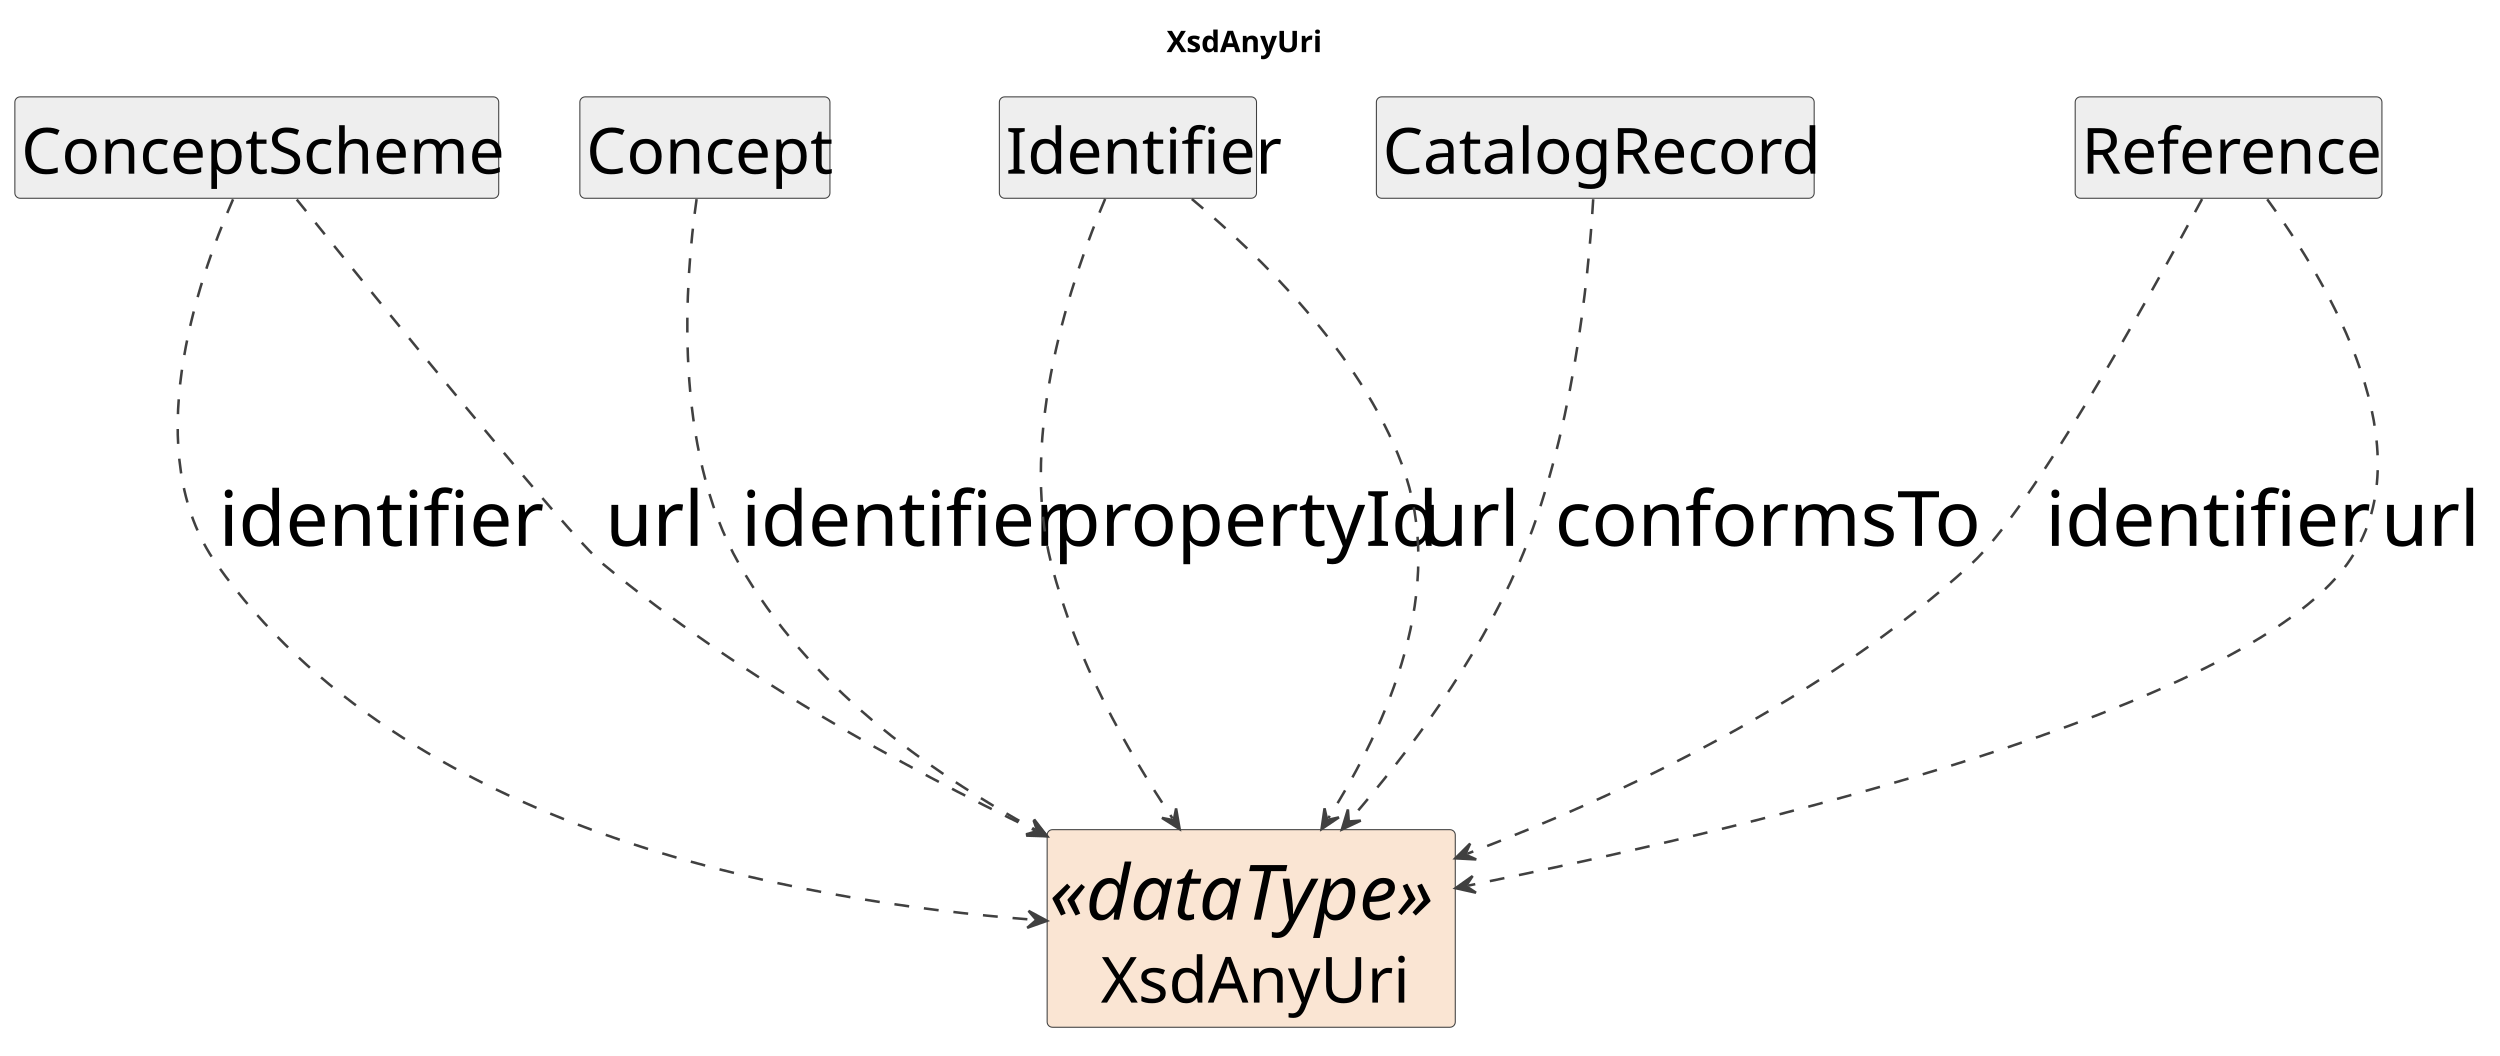
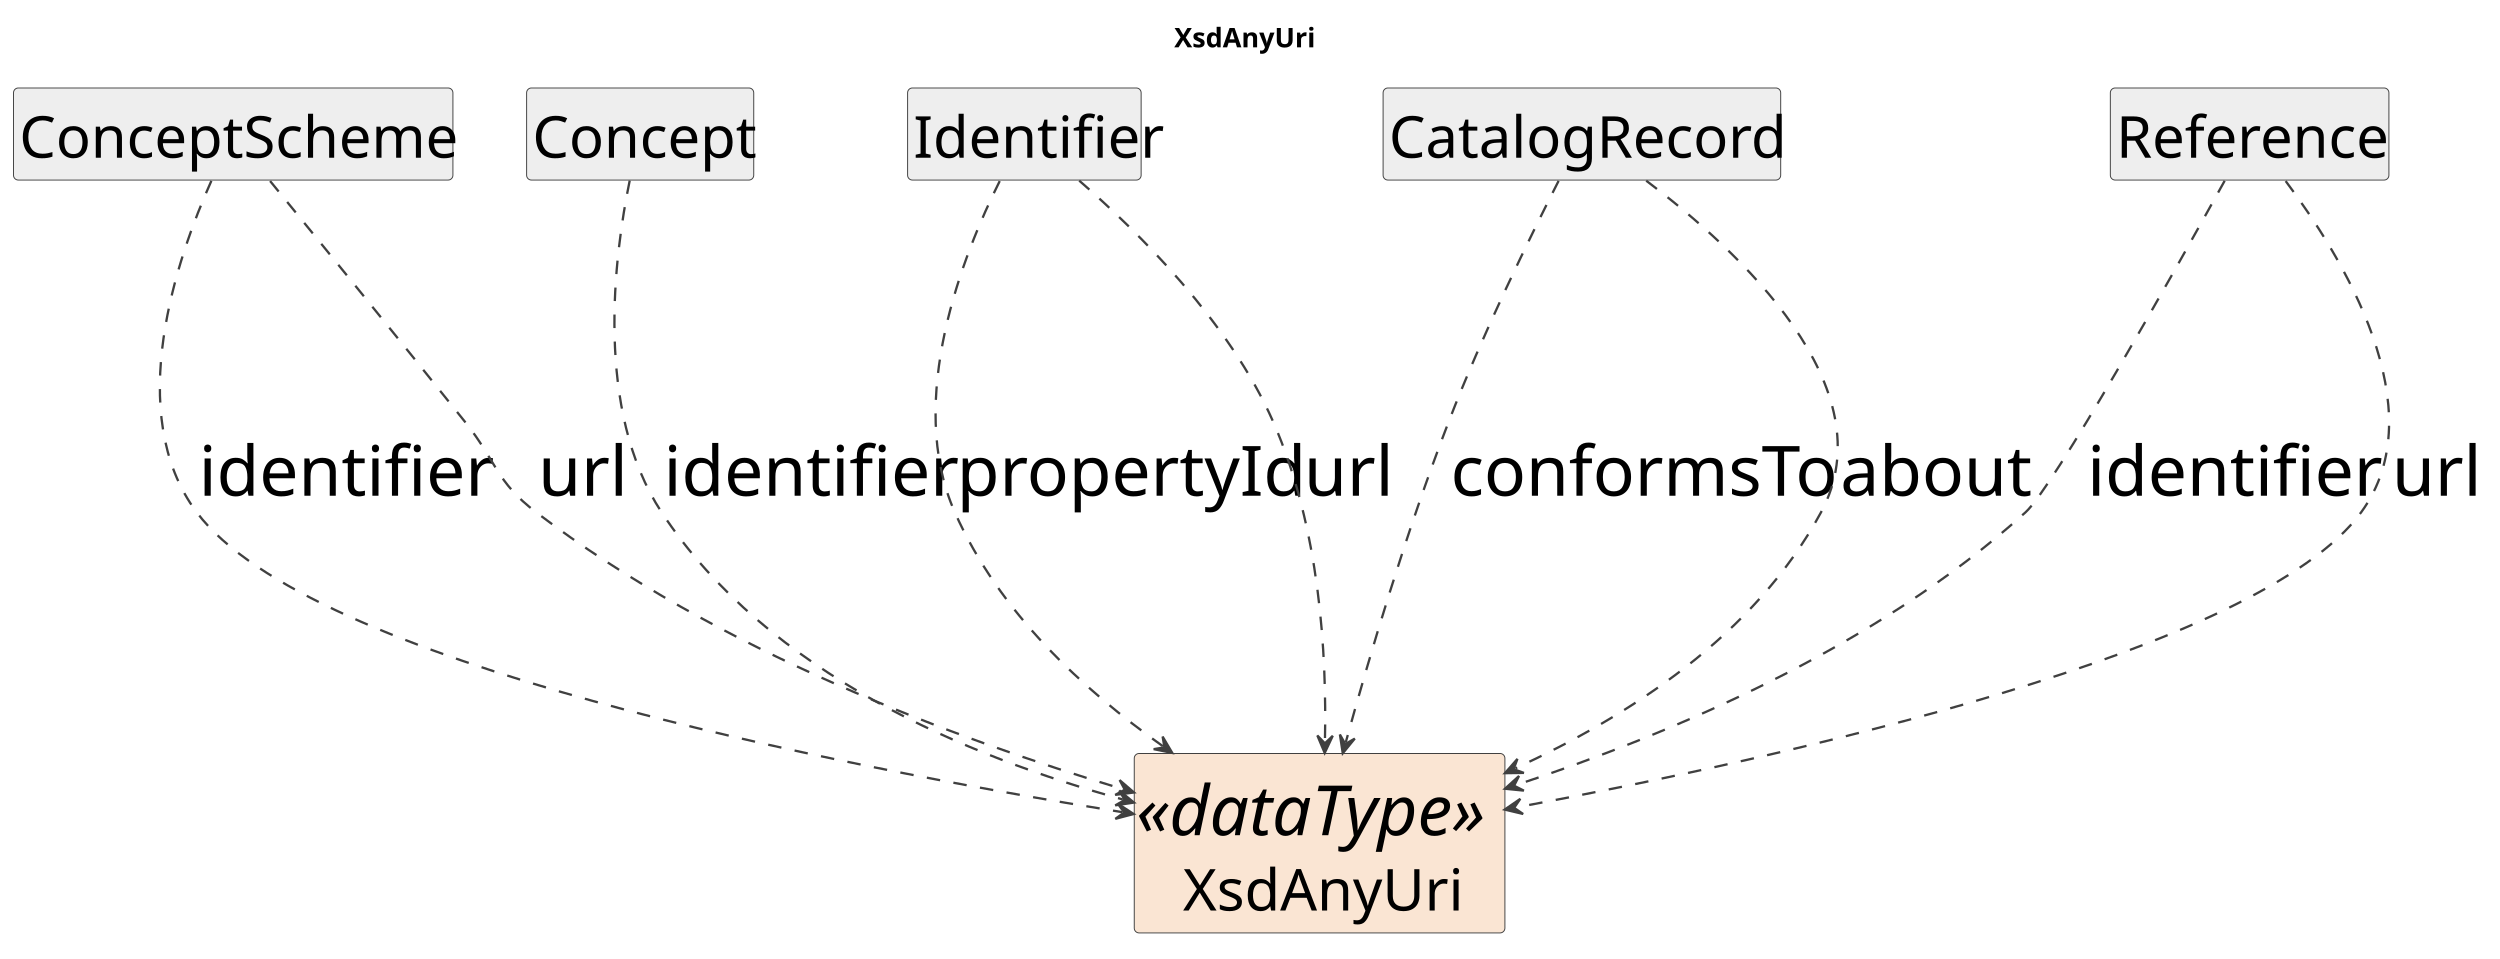
- <svg xmlns="http://www.w3.org/2000/svg" contentStyleType="text/css" data-diagram-type="CLASS" height="497px" preserveAspectRatio="none" style="width:1177px;height:497px;background:#FFFFFF;" version="1.1" viewBox="0 0 1177 497" width="1177px" zoomAndPan="magnify">
+ <svg xmlns="http://www.w3.org/2000/svg" contentStyleType="text/css" data-diagram-type="CLASS" height="497px" preserveAspectRatio="none" style="width:1296px;height:497px;background:#FFFFFF;" version="1.1" viewBox="0 0 1296 497" width="1296px" zoomAndPan="magnify">
  <defs />
  <g>
    <g class="title" data-source-line="1">
-       <text fill="#000000" font-family="sans-serif" font-size="14" font-weight="700" lengthAdjust="spacing" textLength="71.572" x="549.218" y="24.533">XsdAnyUri</text>
+       <text fill="#000000" font-family="sans-serif" font-size="14" font-weight="700" lengthAdjust="spacing" textLength="71.572" x="608.718" y="24.533">XsdAnyUri</text>
    </g>
    <g class="entity" data-qualified-name="XsdAnyUri" data-source-line="16" id="ent0002">
-       <rect fill="#FAE5D3" height="93.016" rx="2.5" ry="2.5" style="stroke:#404040;stroke-width:0.5;" width="192.143" x="493" y="390.609" />
-       <text fill="#000000" font-family="sans-serif" font-size="36" font-style="italic" lengthAdjust="spacing" textLength="190.143" x="494" y="432.981">«dataType»</text>
-       <text fill="#000000" font-family="sans-serif" font-size="30" lengthAdjust="spacing" textLength="141.709" x="518.217" y="472.033">XsdAnyUri</text>
+       <rect fill="#FAE5D3" height="93.016" rx="2.5" ry="2.5" style="stroke:#404040;stroke-width:0.5;" width="192.143" x="588" y="390.609" />
+       <text fill="#000000" font-family="sans-serif" font-size="36" font-style="italic" lengthAdjust="spacing" textLength="190.143" x="589" y="432.981">«dataType»</text>
+       <text fill="#000000" font-family="sans-serif" font-size="30" lengthAdjust="spacing" textLength="141.709" x="613.217" y="472.033">XsdAnyUri</text>
    </g>
    <g class="entity" data-qualified-name="ConceptScheme" data-source-line="17" id="ent0003">
      <rect fill="#EEEEEE" height="47.734" rx="2.5" ry="2.5" style="stroke:#404040;stroke-width:0.5;" width="227.792" x="7" y="45.609" />
      <text fill="#000000" font-family="sans-serif" font-size="30" lengthAdjust="spacing" textLength="221.792" x="10" y="81.752">ConceptScheme</text>
    </g>
    <g class="entity" data-qualified-name="Concept" data-source-line="20" id="ent0006">
      <rect fill="#EEEEEE" height="47.734" rx="2.5" ry="2.5" style="stroke:#404040;stroke-width:0.5;" width="117.738" x="273" y="45.609" />
      <text fill="#000000" font-family="sans-serif" font-size="30" lengthAdjust="spacing" textLength="111.738" x="276" y="81.752">Concept</text>
    </g>
    <g class="entity" data-qualified-name="Identifier" data-source-line="22" id="ent0008">
      <rect fill="#EEEEEE" height="47.734" rx="2.5" ry="2.5" style="stroke:#404040;stroke-width:0.5;" width="121.064" x="470.5" y="45.609" />
      <text fill="#000000" font-family="sans-serif" font-size="30" lengthAdjust="spacing" textLength="115.064" x="473.5" y="81.752">Identifier</text>
    </g>
    <g class="entity" data-qualified-name="CatalogRecord" data-source-line="25" id="ent0011">
-       <rect fill="#EEEEEE" height="47.734" rx="2.5" ry="2.5" style="stroke:#404040;stroke-width:0.5;" width="206.112" x="648" y="45.609" />
-       <text fill="#000000" font-family="sans-serif" font-size="30" lengthAdjust="spacing" textLength="200.112" x="651" y="81.752">CatalogRecord</text>
+       <rect fill="#EEEEEE" height="47.734" rx="2.5" ry="2.5" style="stroke:#404040;stroke-width:0.5;" width="206.112" x="717" y="45.609" />
+       <text fill="#000000" font-family="sans-serif" font-size="30" lengthAdjust="spacing" textLength="200.112" x="720" y="81.752">CatalogRecord</text>
    </g>
-     <g class="entity" data-qualified-name="Reference" data-source-line="27" id="ent0013">
-       <rect fill="#EEEEEE" height="47.734" rx="2.5" ry="2.5" style="stroke:#404040;stroke-width:0.5;" width="144.413" x="977" y="45.609" />
-       <text fill="#000000" font-family="sans-serif" font-size="30" lengthAdjust="spacing" textLength="138.413" x="980" y="81.752">Reference</text>
+     <g class="entity" data-qualified-name="Reference" data-source-line="28" id="ent0014">
+       <rect fill="#EEEEEE" height="47.734" rx="2.5" ry="2.5" style="stroke:#404040;stroke-width:0.5;" width="144.413" x="1094" y="45.609" />
+       <text fill="#000000" font-family="sans-serif" font-size="30" lengthAdjust="spacing" textLength="138.413" x="1097" y="81.752">Reference</text>
    </g>
    <g class="link" data-entity-1="ent0003" data-entity-2="ent0002" data-link-type="dependency" data-source-line="18" id="lnk4">
-       <path codeLine="18" d="M109.72,93.849 C92.44,133.169 65.1,213.589 102,265.609 C190.63,390.549 372.168,424.187 486.918,433.057" fill="none" id="ConceptScheme-to-XsdAnyUri" style="stroke:#404040;stroke-width:1.2;stroke-dasharray:7,7;" />
-       <polygon fill="#404040" points="492.9,433.519,484.235,428.838,487.915,433.134,483.618,436.814,492.9,433.519" style="stroke:#404040;stroke-width:1.2;" />
+       <path codeLine="18" d="M109.58,93.739 C91.88,133.259 63.66,214.429 102,265.609 C160.35,343.509 432.027,396.853 581.777,421.023" fill="none" id="ConceptScheme-to-XsdAnyUri" style="stroke:#404040;stroke-width:1.2;stroke-dasharray:7,7;" />
+       <polygon fill="#404040" points="587.7,421.979,579.452,416.596,582.764,421.183,578.178,424.494,587.7,421.979" style="stroke:#404040;stroke-width:1.2;" />
      <text fill="#000000" font-family="sans-serif" font-size="36" lengthAdjust="spacing" textLength="136.072" x="103" y="256.981">identifier</text>
    </g>
    <g class="link" data-entity-1="ent0003" data-entity-2="ent0002" data-link-type="dependency" data-source-line="19" id="lnk5">
-       <path codeLine="19" d="M139.72,93.959 C178.87,142.639 267.18,251.669 284,265.609 C347.63,318.359 424.527,360.65 487.587,391.11" fill="none" id="ConceptScheme-to-XsdAnyUri-1" style="stroke:#404040;stroke-width:1.2;stroke-dasharray:7,7;" />
-       <polygon fill="#404040" points="492.99,393.719,486.626,386.203,488.488,391.545,483.146,393.407,492.99,393.719" style="stroke:#404040;stroke-width:1.2;" />
-       <text fill="#000000" font-family="sans-serif" font-size="36" lengthAdjust="spacing" textLength="40.008" x="285" y="256.981">url</text>
+       <path codeLine="19" d="M140.02,93.849 C163.77,122.929 205.59,174.289 241,218.609 C257.59,239.379 256.85,249.509 278,265.609 C372.13,337.279 495.065,382.869 582.135,409.099" fill="none" id="ConceptScheme-to-XsdAnyUri-1" style="stroke:#404040;stroke-width:1.2;stroke-dasharray:7,7;" />
+       <polygon fill="#404040" points="587.88,410.829,580.416,404.403,583.092,409.387,578.109,412.063,587.88,410.829" style="stroke:#404040;stroke-width:1.2;" />
+       <text fill="#000000" font-family="sans-serif" font-size="36" lengthAdjust="spacing" textLength="40.008" x="279" y="256.981">url</text>
    </g>
    <g class="link" data-entity-1="ent0006" data-entity-2="ent0002" data-link-type="dependency" data-source-line="21" id="lnk7">
-       <path codeLine="21" d="M327.96,93.759 C322.46,132.239 316.61,210.589 348,265.609 C380.51,322.589 435.49,362.35 487.611,390.73" fill="none" id="Concept-to-XsdAnyUri" style="stroke:#404040;stroke-width:1.2;stroke-dasharray:7,7;" />
-       <polygon fill="#404040" points="492.88,393.599,486.889,385.783,488.489,391.208,483.063,392.808,492.88,393.599" style="stroke:#404040;stroke-width:1.2;" />
-       <text fill="#000000" font-family="sans-serif" font-size="36" lengthAdjust="spacing" textLength="136.072" x="349" y="256.981">identifier</text>
+       <path codeLine="21" d="M326.44,93.609 C318.4,132.579 308.07,212.489 343,265.609 C398.19,349.529 501.988,392.267 582.088,414.457" fill="none" id="Concept-to-XsdAnyUri" style="stroke:#404040;stroke-width:1.2;stroke-dasharray:7,7;" />
+       <polygon fill="#404040" points="587.87,416.059,580.265,409.802,583.052,414.724,578.129,417.511,587.87,416.059" style="stroke:#404040;stroke-width:1.2;" />
+       <text fill="#000000" font-family="sans-serif" font-size="36" lengthAdjust="spacing" textLength="136.072" x="344" y="256.981">identifier</text>
    </g>
    <g class="link" data-entity-1="ent0008" data-entity-2="ent0002" data-link-type="dependency" data-source-line="23" id="lnk9">
-       <path codeLine="23" d="M520.31,93.649 C504.72,130.369 479.21,204.269 495,265.609 C506.71,311.109 530.086,352.481 552.046,385.341" fill="none" id="Identifier-to-XsdAnyUri" style="stroke:#404040;stroke-width:1.2;stroke-dasharray:7,7;" />
-       <polygon fill="#404040" points="555.38,390.329,553.705,380.624,552.602,386.172,547.054,385.069,555.38,390.329" style="stroke:#404040;stroke-width:1.2;" />
+       <path codeLine="23" d="M518.26,93.859 C499.45,131.489 469.12,207.419 495,265.609 C518.16,317.699 561.083,357.108 602.823,386.839" fill="none" id="Identifier-to-XsdAnyUri" style="stroke:#404040;stroke-width:1.2;stroke-dasharray:7,7;" />
+       <polygon fill="#404040" points="607.71,390.319,602.7,381.84,603.637,387.419,598.059,388.356,607.71,390.319" style="stroke:#404040;stroke-width:1.2;" />
      <text fill="#000000" font-family="sans-serif" font-size="36" lengthAdjust="spacing" textLength="162.088" x="496" y="256.981">propertyId</text>
    </g>
    <g class="link" data-entity-1="ent0008" data-entity-2="ent0002" data-link-type="dependency" data-source-line="24" id="lnk10">
-       <path codeLine="24" d="M561.12,93.689 C592.67,119.969 640.33,166.099 660,218.609 C681.95,277.189 653.212,340.939 625.382,385.229" fill="none" id="Identifier-to-XsdAnyUri-1" style="stroke:#404040;stroke-width:1.2;stroke-dasharray:7,7;" />
-       <polygon fill="#404040" points="622.19,390.309,630.365,384.817,624.85,386.076,623.591,380.561,622.19,390.309" style="stroke:#404040;stroke-width:1.2;" />
-       <text fill="#000000" font-family="sans-serif" font-size="36" lengthAdjust="spacing" textLength="40.008" x="669" y="256.981">url</text>
+       <path codeLine="24" d="M559.47,93.649 C590.06,120.229 637.34,166.949 660,218.609 C684.34,274.099 687.795,338.871 686.845,384.351" fill="none" id="Identifier-to-XsdAnyUri-1" style="stroke:#404040;stroke-width:1.2;stroke-dasharray:7,7;" />
+       <polygon fill="#404040" points="686.72,390.349,690.907,381.435,686.824,385.351,682.909,381.268,686.72,390.349" style="stroke:#404040;stroke-width:1.2;" />
+       <text fill="#000000" font-family="sans-serif" font-size="36" lengthAdjust="spacing" textLength="40.008" x="676" y="256.981">url</text>
    </g>
    <g class="link" data-entity-1="ent0011" data-entity-2="ent0002" data-link-type="dependency" data-source-line="26" id="lnk12">
-       <path codeLine="26" d="M750.08,93.809 C747.87,131.369 740.36,207.189 715,265.609 C694.78,312.199 663.662,353.568 635.662,385.988" fill="none" id="CatalogRecord-to-XsdAnyUri" style="stroke:#404040;stroke-width:1.2;stroke-dasharray:7,7;" />
-       <polygon fill="#404040" points="631.74,390.529,640.65,386.333,635.008,386.745,634.595,381.103,631.74,390.529" style="stroke:#404040;stroke-width:1.2;" />
-       <text fill="#000000" font-family="sans-serif" font-size="36" lengthAdjust="spacing" textLength="190.055" x="732" y="256.981">conformsTo</text>
+       <path codeLine="26" d="M807.99,93.759 C793.35,122.529 768.42,173.369 751,218.609 C728.57,276.869 709.89,340.274 697.67,384.724" fill="none" id="CatalogRecord-to-XsdAnyUri" style="stroke:#404040;stroke-width:1.2;stroke-dasharray:7,7;" />
+       <polygon fill="#404040" points="696.08,390.509,702.323,382.892,697.405,385.688,694.609,380.771,696.08,390.509" style="stroke:#404040;stroke-width:1.2;" />
+       <text fill="#000000" font-family="sans-serif" font-size="36" lengthAdjust="spacing" textLength="190.055" x="752" y="256.981">conformsTo</text>
    </g>
-     <g class="link" data-entity-1="ent0013" data-entity-2="ent0002" data-link-type="dependency" data-source-line="28" id="lnk14">
-       <path codeLine="28" d="M1036.74,93.729 C1012.15,139.469 956.74,239.329 928,265.609 C857.5,330.069 763.714,374.067 690.774,401.957" fill="none" id="Reference-to-XsdAnyUri" style="stroke:#404040;stroke-width:1.2;stroke-dasharray:7,7;" />
-       <polygon fill="#404040" points="685.17,404.099,695.005,404.621,689.84,402.314,692.148,397.149,685.17,404.099" style="stroke:#404040;stroke-width:1.2;" />
-       <text fill="#000000" font-family="sans-serif" font-size="36" lengthAdjust="spacing" textLength="136.072" x="963" y="256.981">identifier</text>
+     <g class="link" data-entity-1="ent0011" data-entity-2="ent0002" data-link-type="dependency" data-source-line="27" id="lnk13">
+       <path codeLine="27" d="M853.4,93.669 C900.96,129.519 978.79,201.189 944,265.609 C909.37,329.729 844.407,371.123 785.587,398.303" fill="none" id="CatalogRecord-to-XsdAnyUri-1" style="stroke:#404040;stroke-width:1.2;stroke-dasharray:7,7;" />
+       <polygon fill="#404040" points="780.14,400.819,789.988,400.675,784.679,398.722,786.632,393.413,780.14,400.819" style="stroke:#404040;stroke-width:1.2;" />
+       <text fill="#000000" font-family="sans-serif" font-size="36" lengthAdjust="spacing" textLength="90.088" x="954" y="256.981">about</text>
    </g>
-     <g class="link" data-entity-1="ent0013" data-entity-2="ent0002" data-link-type="dependency" data-source-line="29" id="lnk15">
-       <path codeLine="29" d="M1067.42,93.839 C1095.92,132.779 1143.58,212.229 1105,265.609 C1055.26,334.429 826.24,389.567 691.16,416.957" fill="none" id="Reference-to-XsdAnyUri-1" style="stroke:#404040;stroke-width:1.2;stroke-dasharray:7,7;" />
-       <polygon fill="#404040" points="685.28,418.149,694.895,420.281,690.18,417.156,693.306,412.441,685.28,418.149" style="stroke:#404040;stroke-width:1.2;" />
-       <text fill="#000000" font-family="sans-serif" font-size="36" lengthAdjust="spacing" textLength="40.008" x="1121" y="256.981">url</text>
+     <g class="link" data-entity-1="ent0014" data-entity-2="ent0002" data-link-type="dependency" data-source-line="29" id="lnk15">
+       <path codeLine="29" d="M1153.27,93.719 C1126.26,142.479 1064.5,252.499 1050,265.609 C972,336.119 865.446,380.653 785.866,407.003" fill="none" id="Reference-to-XsdAnyUri" style="stroke:#404040;stroke-width:1.2;stroke-dasharray:7,7;" />
+       <polygon fill="#404040" points="780.17,408.889,789.971,409.858,784.917,407.318,787.457,402.263,780.17,408.889" style="stroke:#404040;stroke-width:1.2;" />
+       <text fill="#000000" font-family="sans-serif" font-size="36" lengthAdjust="spacing" textLength="136.072" x="1082" y="256.981">identifier</text>
+     </g>
+     <g class="link" data-entity-1="ent0014" data-entity-2="ent0002" data-link-type="dependency" data-source-line="30" id="lnk16">
+       <path codeLine="30" d="M1184.88,93.859 C1214.1,132.839 1263.04,212.339 1224,265.609 C1171.11,337.769 926.388,392.4 785.918,418.59" fill="none" id="Reference-to-XsdAnyUri-1" style="stroke:#404040;stroke-width:1.2;stroke-dasharray:7,7;" />
+       <polygon fill="#404040" points="780.02,419.689,789.601,421.972,784.935,418.773,788.134,414.108,780.02,419.689" style="stroke:#404040;stroke-width:1.2;" />
+       <text fill="#000000" font-family="sans-serif" font-size="36" lengthAdjust="spacing" textLength="40.008" x="1240" y="256.981">url</text>
    </g>
  </g>
</svg>
